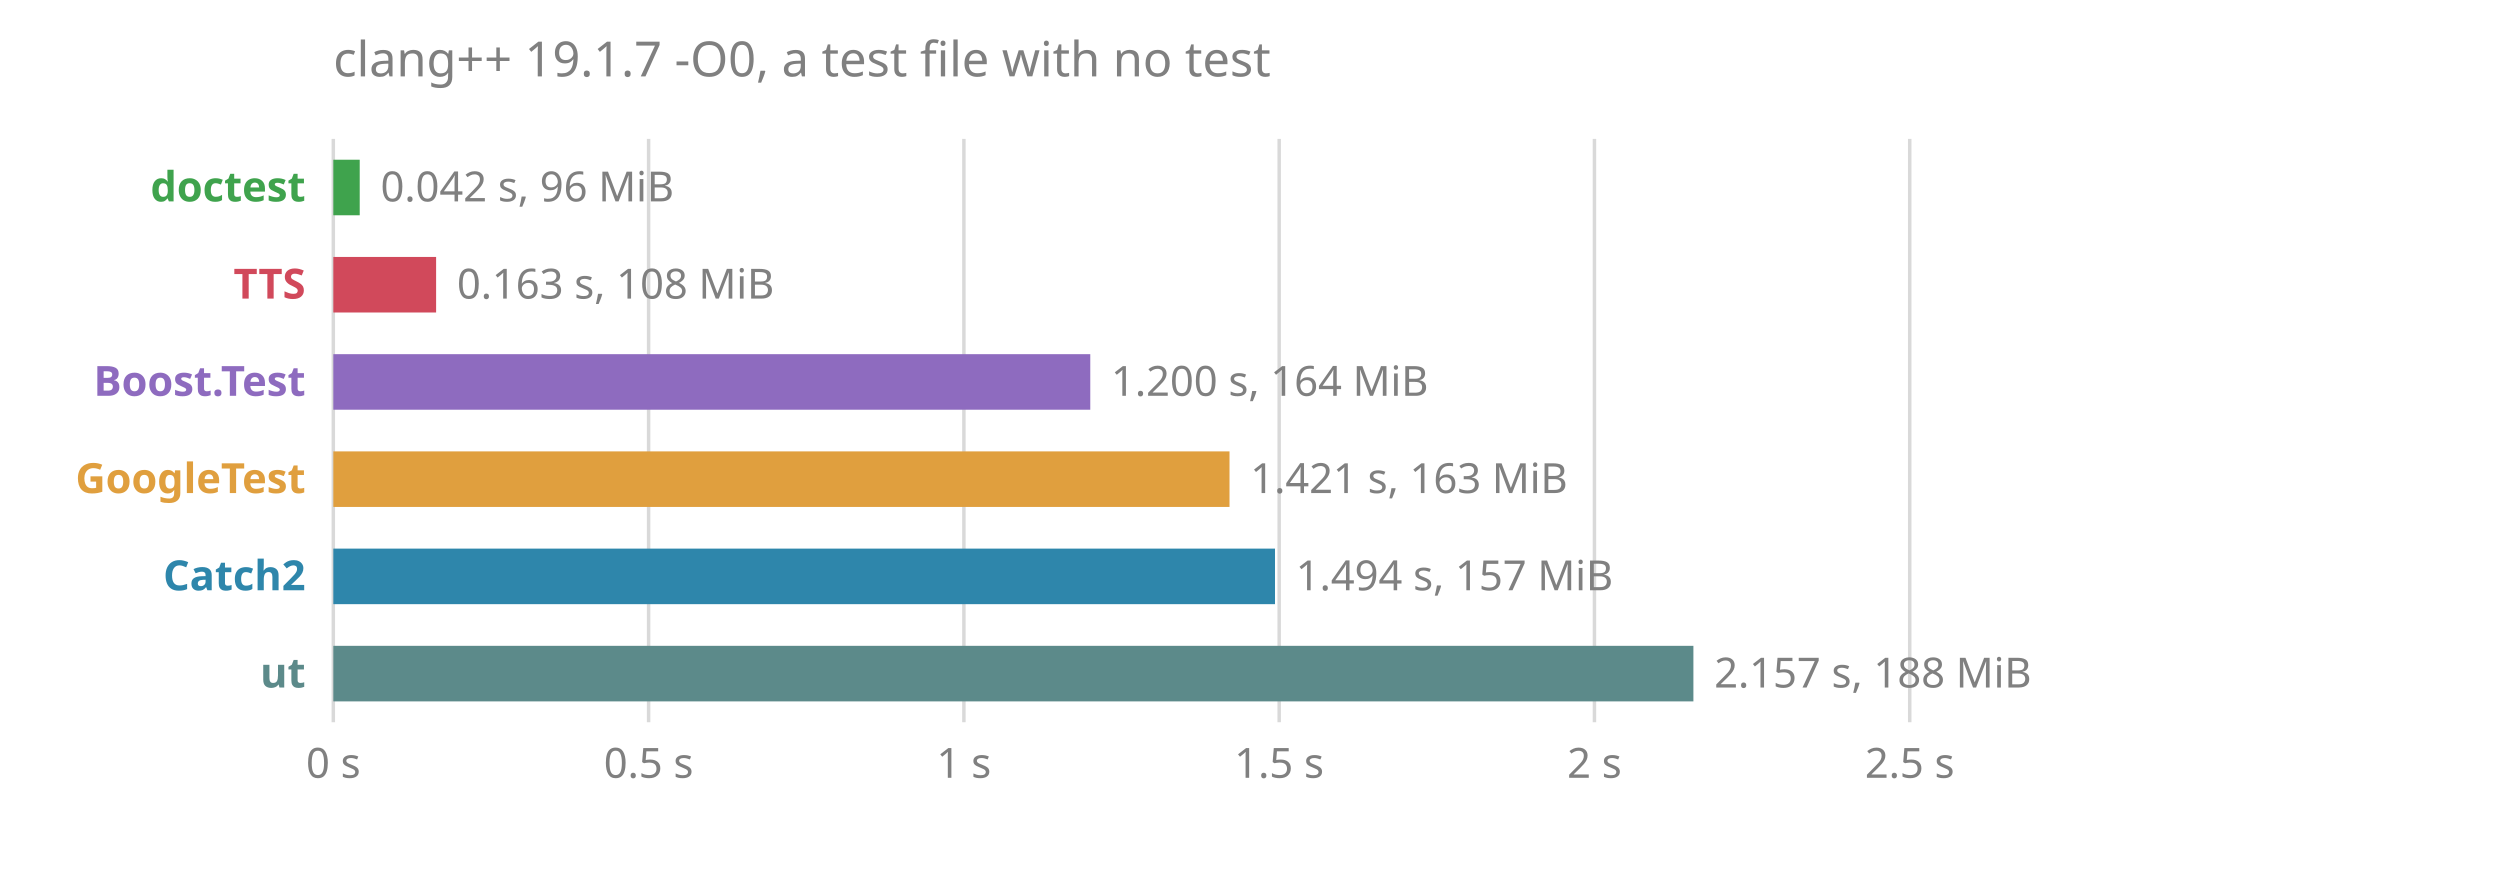
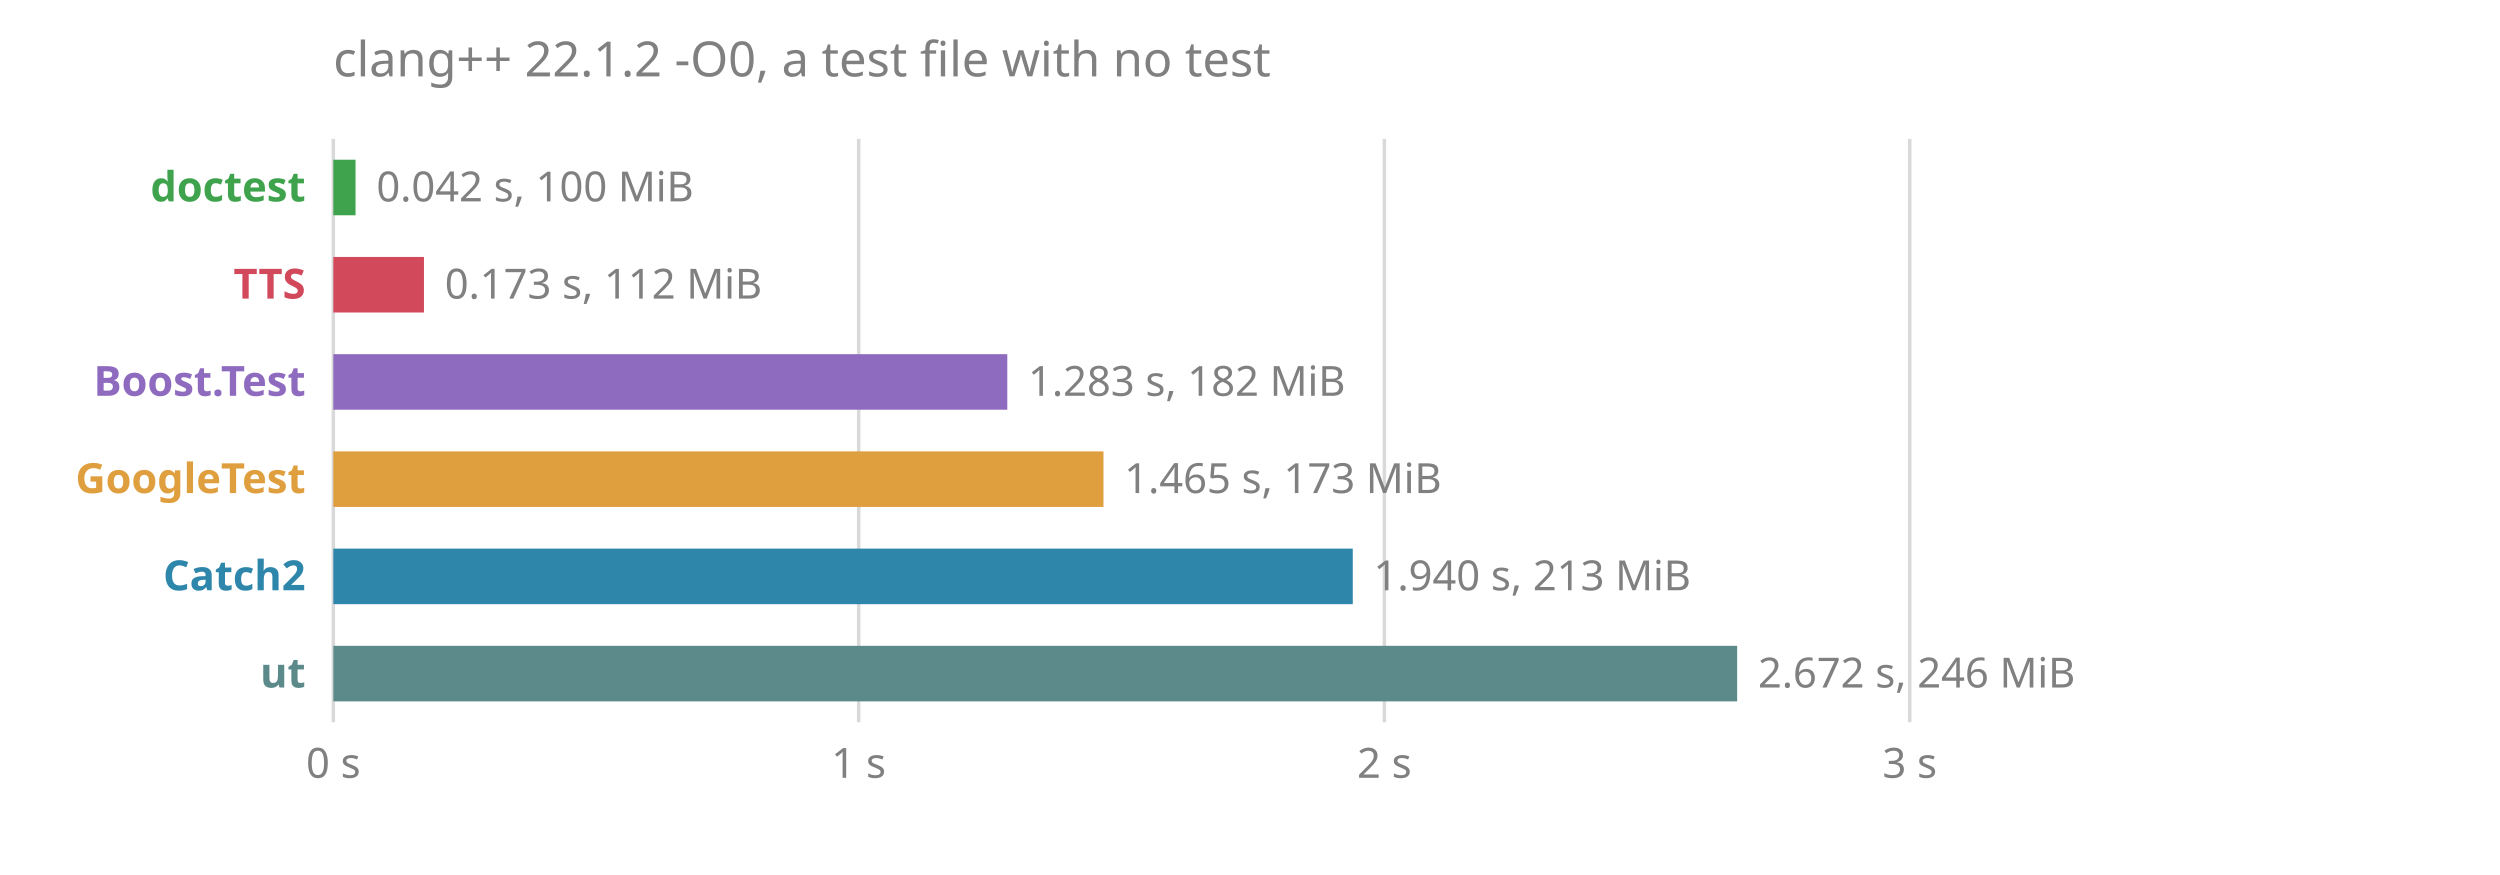
<svg xmlns="http://www.w3.org/2000/svg" viewBox="0 0 720 252" font-family="sans-serif" font-size="12">
-   <text x="96" y="22" fill="#808080" font-size="14">clang++ 19.1.7 -O0, a test file with no test</text>
+   <text x="96" y="22" fill="#808080" font-size="14">clang++ 22.1.2 -O0, a test file with no test</text>
  <line x1="96.0" x2="96.0" y1="40" y2="208" stroke="#808080" stroke-opacity="0.3" />
  <text x="96.0" y="224" fill="#808080" text-anchor="middle">0 s</text>
-   <line x1="186.8" x2="186.8" y1="40" y2="208" stroke="#808080" stroke-opacity="0.3" />
-   <text x="186.8" y="224" fill="#808080" text-anchor="middle">0.5 s</text>
-   <line x1="277.6" x2="277.6" y1="40" y2="208" stroke="#808080" stroke-opacity="0.3" />
-   <text x="277.6" y="224" fill="#808080" text-anchor="middle">1 s</text>
-   <line x1="368.4" x2="368.4" y1="40" y2="208" stroke="#808080" stroke-opacity="0.3" />
-   <text x="368.4" y="224" fill="#808080" text-anchor="middle">1.5 s</text>
-   <line x1="459.2" x2="459.2" y1="40" y2="208" stroke="#808080" stroke-opacity="0.3" />
-   <text x="459.2" y="224" fill="#808080" text-anchor="middle">2 s</text>
+   <line x1="247.3" x2="247.3" y1="40" y2="208" stroke="#808080" stroke-opacity="0.3" />
+   <text x="247.3" y="224" fill="#808080" text-anchor="middle">1 s</text>
+   <line x1="398.7" x2="398.7" y1="40" y2="208" stroke="#808080" stroke-opacity="0.3" />
+   <text x="398.7" y="224" fill="#808080" text-anchor="middle">2 s</text>
  <line x1="550.0" x2="550.0" y1="40" y2="208" stroke="#808080" stroke-opacity="0.3" />
-   <text x="550.0" y="224" fill="#808080" text-anchor="middle">2.5 s</text>
+   <text x="550.0" y="224" fill="#808080" text-anchor="middle">3 s</text>
  <text x="88" y="58" fill="#3fa34d" font-weight="bold" text-anchor="end">doctest</text>
-   <rect x="96" y="46" width="7.6" height="16" fill="#3fa34d" />
-   <text x="109.6" y="58" fill="#808080">0.042 s, 96 MiB</text>
+   <rect x="96" y="46" width="6.4" height="16" fill="#3fa34d" />
+   <text x="108.4" y="58" fill="#808080">0.042 s, 100 MiB</text>
  <text x="88" y="86" fill="#d1495b" font-weight="bold" text-anchor="end">TTS</text>
-   <rect x="96" y="74" width="29.6" height="16" fill="#d1495b" />
-   <text x="131.6" y="86" fill="#808080">0.163 s, 108 MiB</text>
+   <rect x="96" y="74" width="26.1" height="16" fill="#d1495b" />
+   <text x="128.1" y="86" fill="#808080">0.173 s, 112 MiB</text>
  <text x="88" y="114" fill="#8e6bbf" font-weight="bold" text-anchor="end">Boost.Test</text>
-   <rect x="96" y="102" width="218.0" height="16" fill="#8e6bbf" />
-   <text x="320.0" y="114" fill="#808080">1.200 s, 164 MiB</text>
+   <rect x="96" y="102" width="194.1" height="16" fill="#8e6bbf" />
+   <text x="296.1" y="114" fill="#808080">1.283 s, 182 MiB</text>
  <text x="88" y="142" fill="#e09f3e" font-weight="bold" text-anchor="end">GoogleTest</text>
-   <rect x="96" y="130" width="258.1" height="16" fill="#e09f3e" />
-   <text x="360.1" y="142" fill="#808080">1.421 s, 163 MiB</text>
+   <rect x="96" y="130" width="221.8" height="16" fill="#e09f3e" />
+   <text x="323.8" y="142" fill="#808080">1.465 s, 173 MiB</text>
  <text x="88" y="170" fill="#2e86ab" font-weight="bold" text-anchor="end">Catch2</text>
-   <rect x="96" y="158" width="271.2" height="16" fill="#2e86ab" />
-   <text x="373.2" y="170" fill="#808080">1.494 s, 157 MiB</text>
+   <rect x="96" y="158" width="293.6" height="16" fill="#2e86ab" />
+   <text x="395.6" y="170" fill="#808080">1.940 s, 213 MiB</text>
  <text x="88" y="198" fill="#5c8a8a" font-weight="bold" text-anchor="end">ut</text>
-   <rect x="96" y="186" width="391.7" height="16" fill="#5c8a8a" />
-   <text x="493.7" y="198" fill="#808080">2.157 s, 188 MiB</text>
+   <rect x="96" y="186" width="404.3" height="16" fill="#5c8a8a" />
+   <text x="506.3" y="198" fill="#808080">2.672 s, 246 MiB</text>
</svg>
